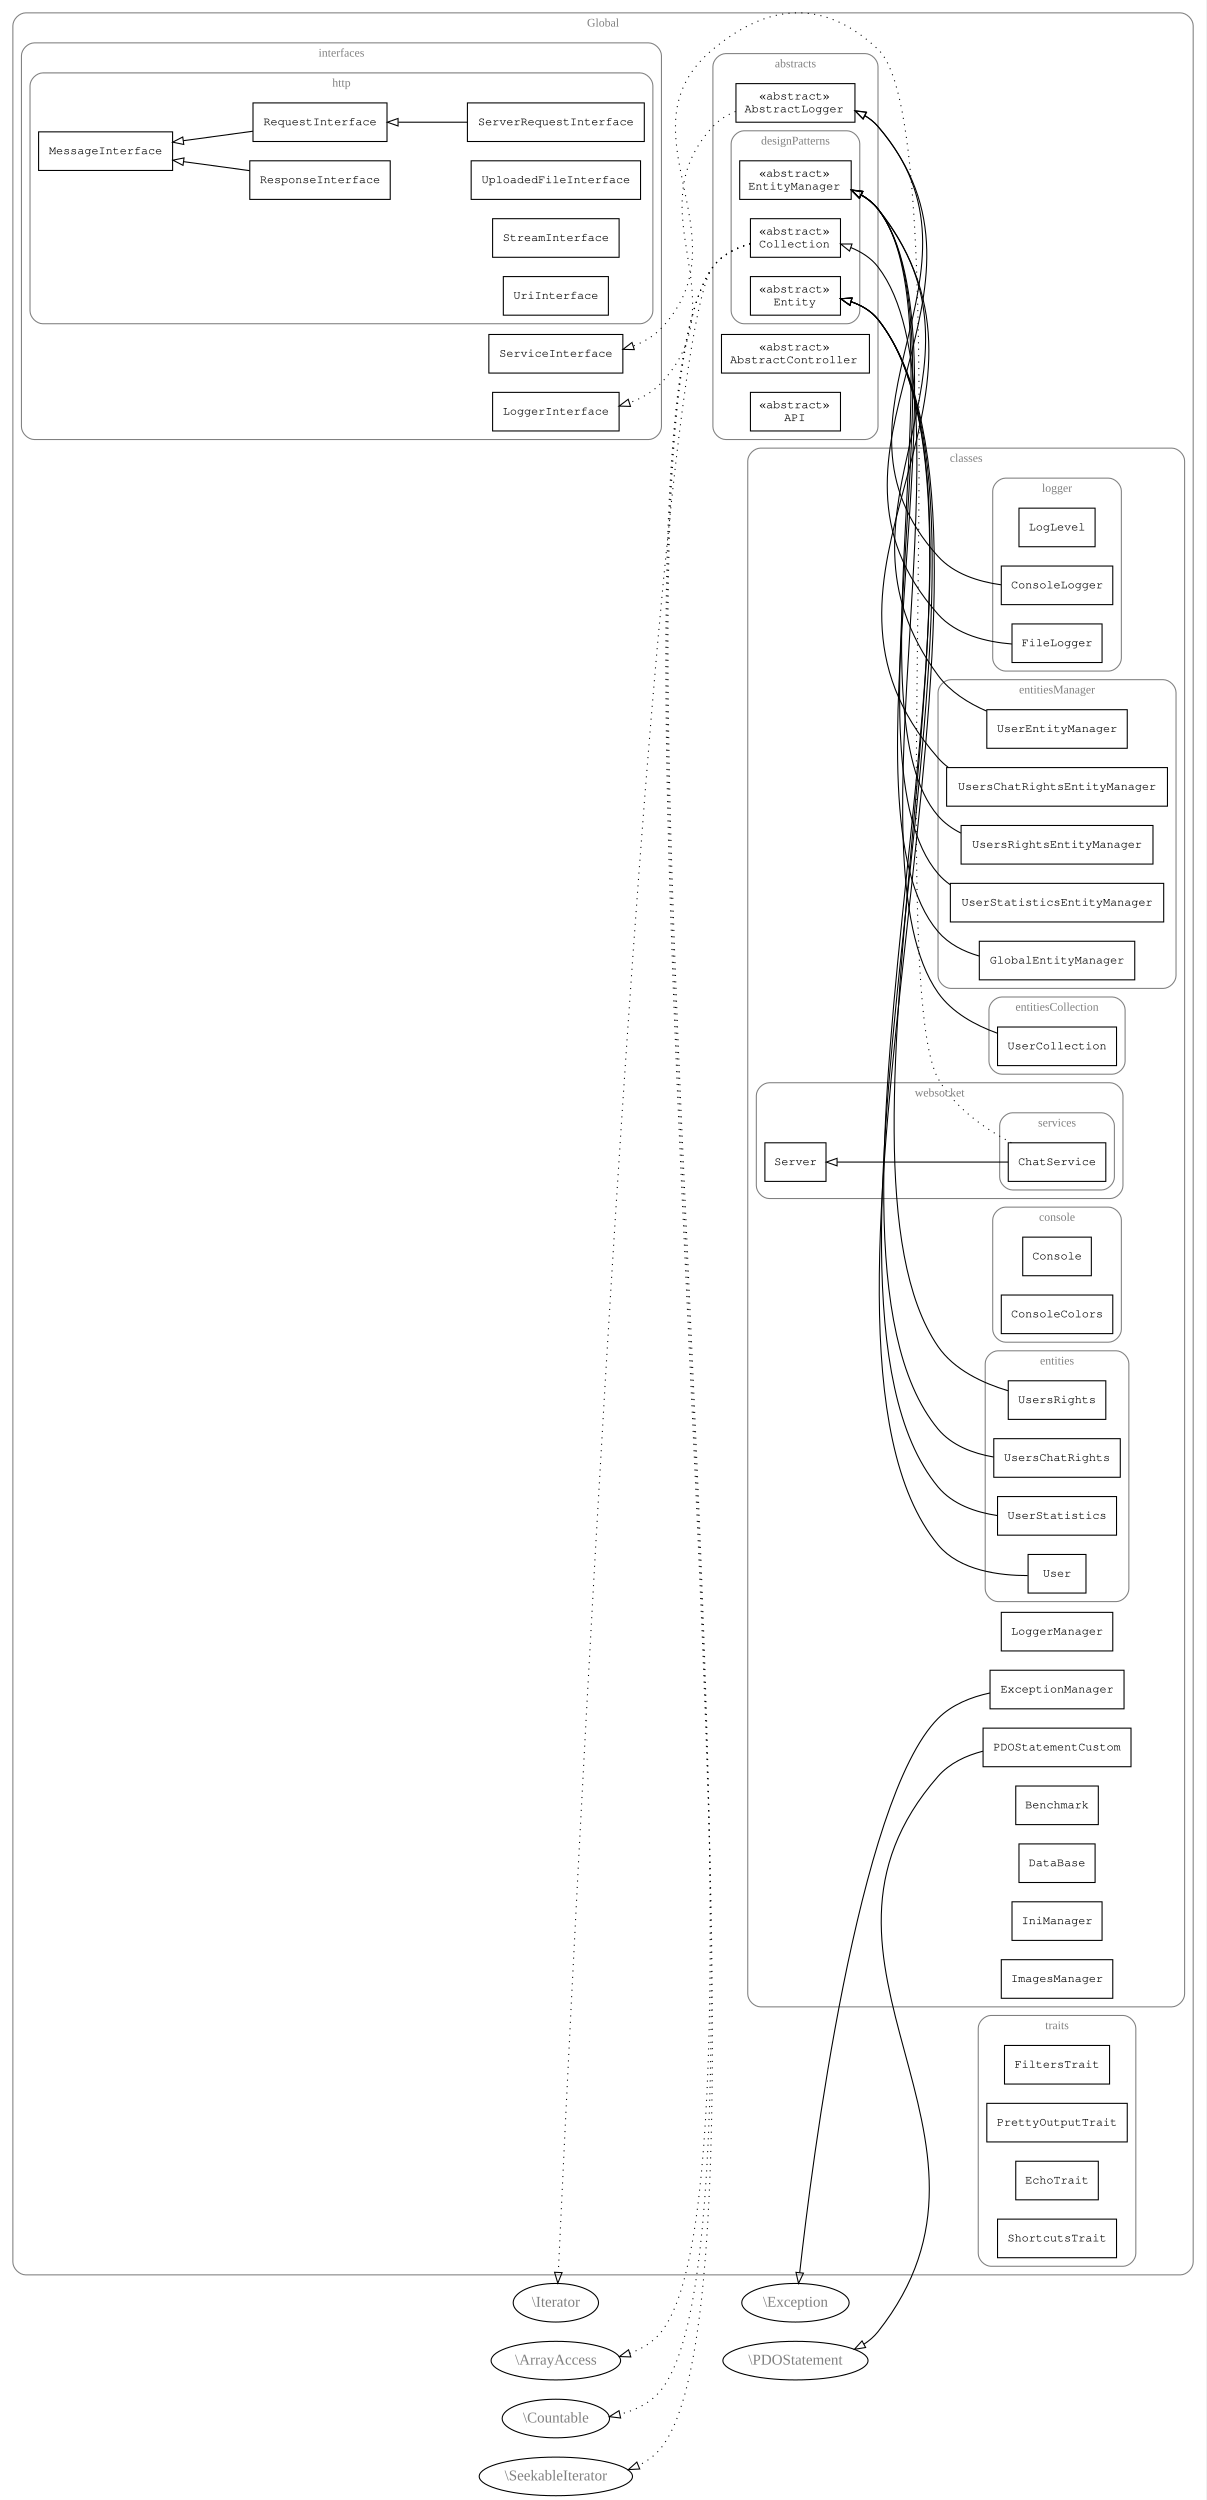
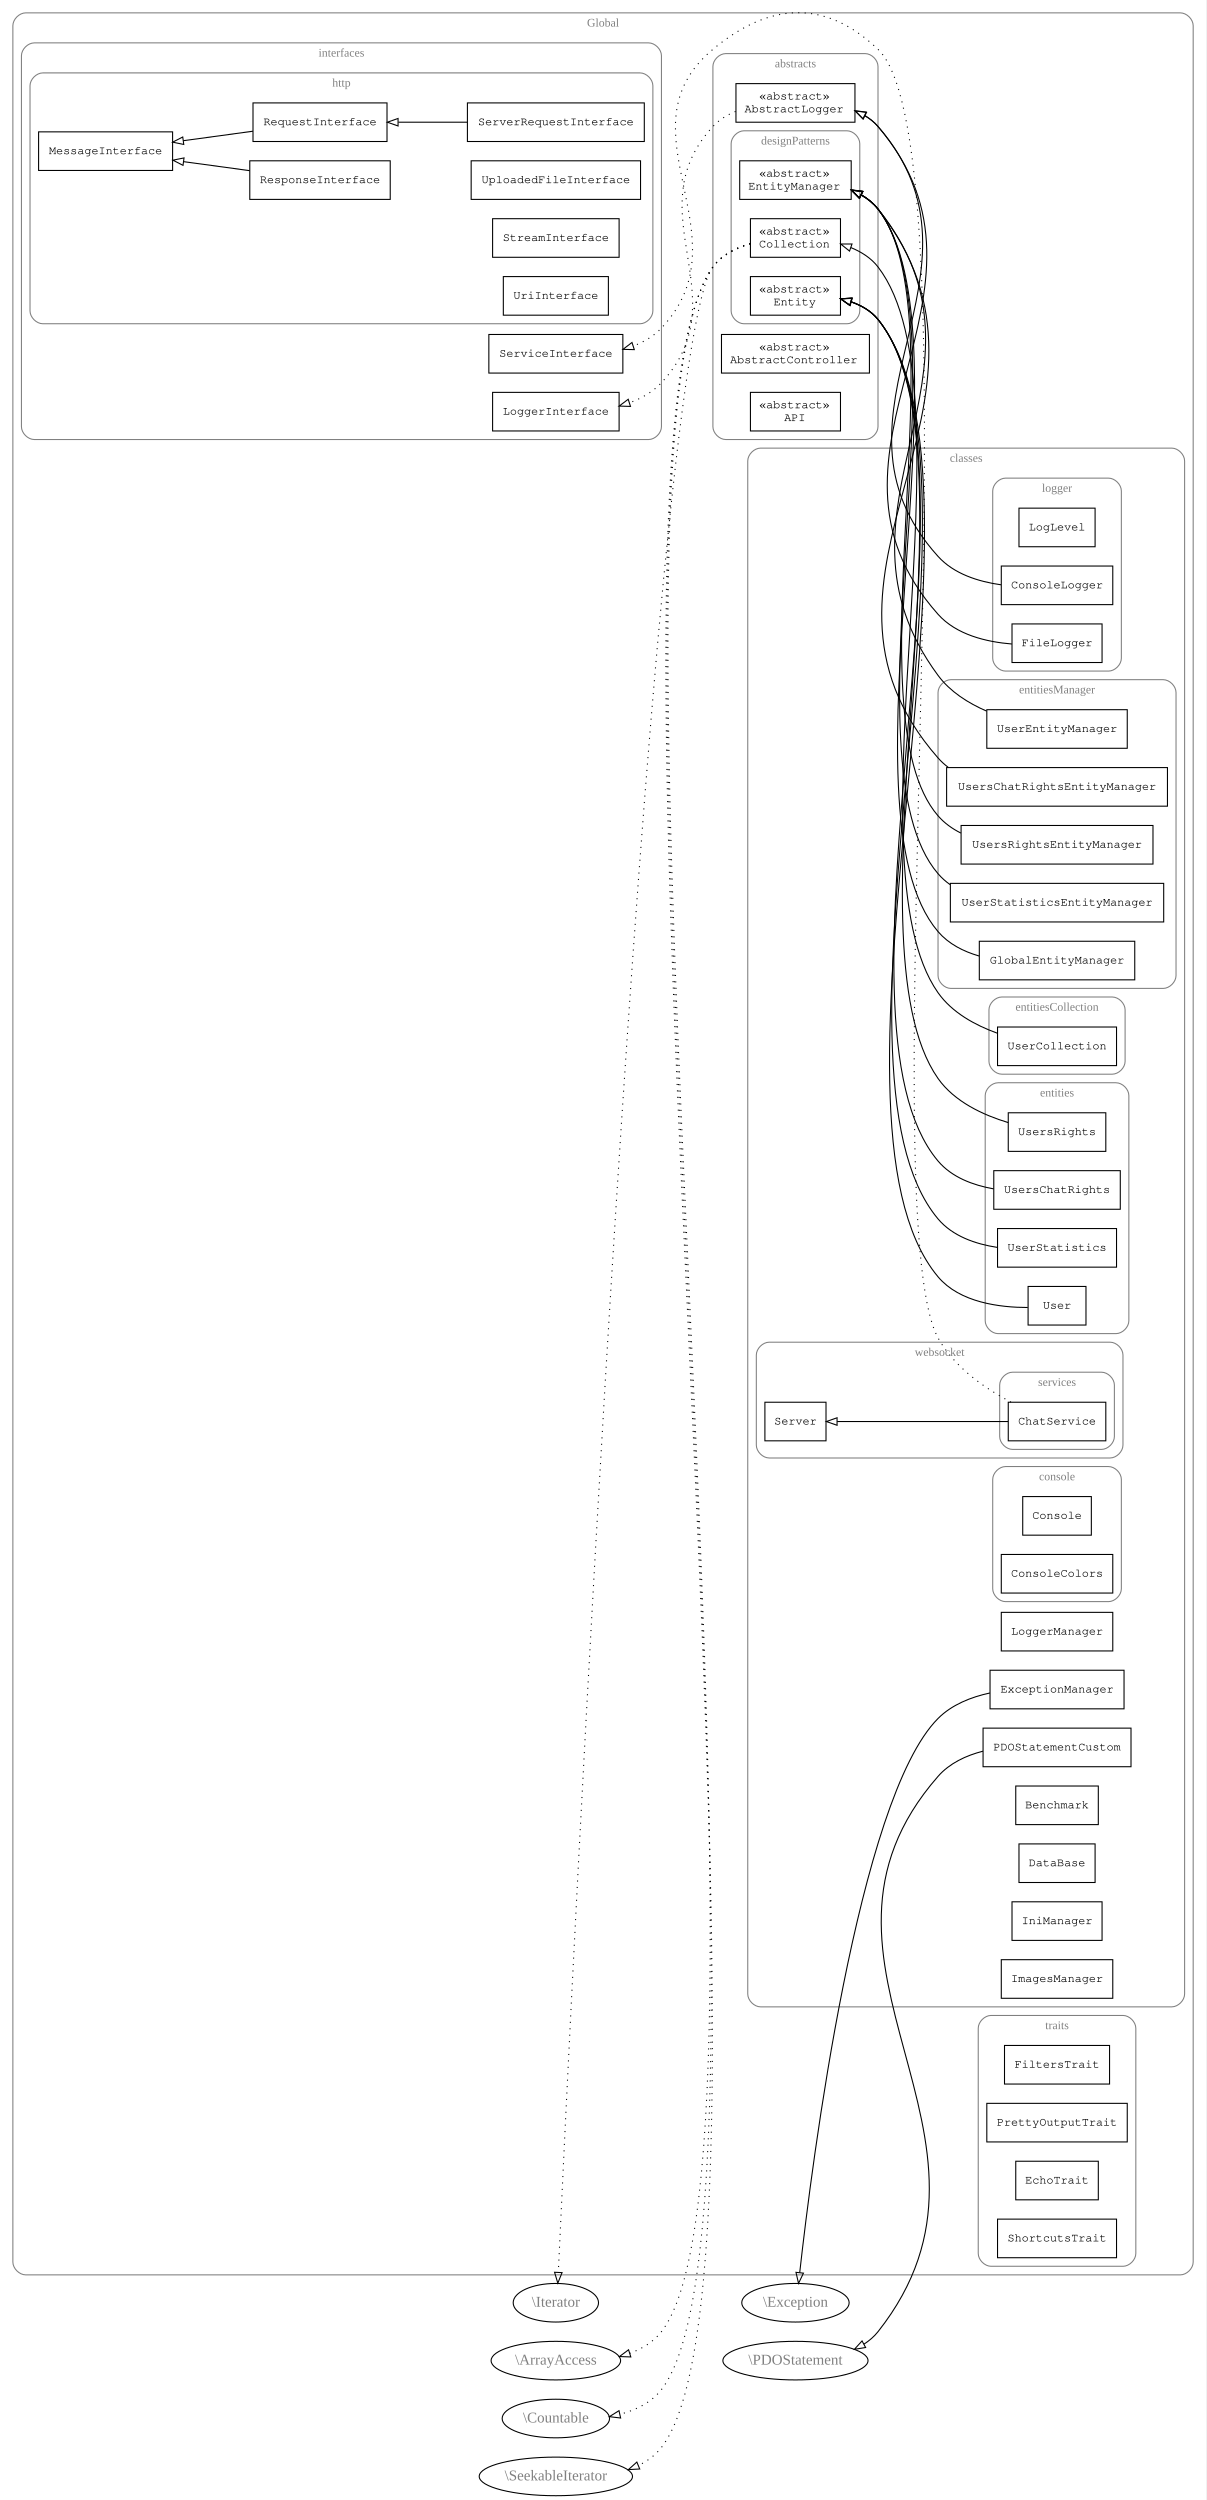
<svg xmlns="http://www.w3.org/2000/svg" width="1125pt" height="2332pt" viewBox="0.00 0.00 1125.00 2332.00">
  <g id="graph0" class="graph" transform="scale(1 1) rotate(0) translate(4 2328)">
    <polygon fill="white" stroke="none" points="-4,4 -4,-2328 1121,-2328 1121,4 -4,4" />
    <g id="clust1" class="cluster">
      <path fill="none" stroke="gray" d="M20,-206C20,-206 1097,-206 1097,-206 1103,-206 1109,-212 1109,-218 1109,-218 1109,-2304 1109,-2304 1109,-2310 1103,-2316 1097,-2316 1097,-2316 20,-2316 20,-2316 14,-2316 8,-2310 8,-2304 8,-2304 8,-218 8,-218 8,-212 14,-206 20,-206" />
      <text text-anchor="middle" x="558.5" y="-2303.2" font-family="Times New Roman,serif" font-size="11.00" fill="gray">Global</text>
    </g>
    <g id="clust2" class="cluster">
      <path fill="none" stroke="gray" d="M705.5,-456C705.5,-456 1089,-456 1089,-456 1095,-456 1101,-462 1101,-468 1101,-468 1101,-1898 1101,-1898 1101,-1904 1095,-1910 1089,-1910 1089,-1910 705.5,-1910 705.5,-1910 699.5,-1910 693.5,-1904 693.5,-1898 693.5,-1898 693.5,-468 693.5,-468 693.5,-462 699.5,-456 705.5,-456" />
      <text text-anchor="middle" x="897.25" y="-1897.2" font-family="Times New Roman,serif" font-size="11.00" fill="gray">classes</text>
    </g>
    <g id="clust4" class="cluster">
      <path fill="none" stroke="gray" d="M934,-1702C934,-1702 1030,-1702 1030,-1702 1036,-1702 1042,-1708 1042,-1714 1042,-1714 1042,-1870 1042,-1870 1042,-1876 1036,-1882 1030,-1882 1030,-1882 934,-1882 934,-1882 928,-1882 922,-1876 922,-1870 922,-1870 922,-1714 922,-1714 922,-1708 928,-1702 934,-1702" />
      <text text-anchor="middle" x="982" y="-1869.2" font-family="Times New Roman,serif" font-size="11.00" fill="gray">logger</text>
    </g>
    <g id="clust5" class="cluster">
-       <path fill="none" stroke="gray" d="M713.5,-1210C713.5,-1210 1031.5,-1210 1031.5,-1210 1037.5,-1210 1043.5,-1216 1043.5,-1222 1043.5,-1222 1043.5,-1306 1043.5,-1306 1043.5,-1312 1037.5,-1318 1031.5,-1318 1031.5,-1318 713.5,-1318 713.5,-1318 707.5,-1318 701.5,-1312 701.5,-1306 701.5,-1306 701.5,-1222 701.5,-1222 701.5,-1216 707.5,-1210 713.5,-1210" />
-       <text text-anchor="middle" x="872.5" y="-1305.2" font-family="Times New Roman,serif" font-size="11.00" fill="gray">websocket</text>
+       <path fill="none" stroke="gray" d="M713.5,-968C713.5,-968 1031.5,-968 1031.5,-968 1037.5,-968 1043.5,-974 1043.5,-980 1043.5,-980 1043.5,-1064 1043.5,-1064 1043.5,-1070 1037.5,-1076 1031.5,-1076 1031.5,-1076 713.5,-1076 713.5,-1076 707.5,-1076 701.5,-1070 701.5,-1064 701.5,-1064 701.5,-980 701.5,-980 701.5,-974 707.5,-968 713.5,-968" />
+       <text text-anchor="middle" x="872.5" y="-1063.2" font-family="Times New Roman,serif" font-size="11.00" fill="gray">websocket</text>
    </g>
    <g id="clust6" class="cluster">
-       <path fill="none" stroke="gray" d="M940.5,-1218C940.5,-1218 1023.5,-1218 1023.5,-1218 1029.5,-1218 1035.5,-1224 1035.5,-1230 1035.5,-1230 1035.5,-1278 1035.5,-1278 1035.5,-1284 1029.5,-1290 1023.5,-1290 1023.5,-1290 940.5,-1290 940.5,-1290 934.5,-1290 928.5,-1284 928.5,-1278 928.5,-1278 928.5,-1230 928.5,-1230 928.5,-1224 934.5,-1218 940.5,-1218" />
-       <text text-anchor="middle" x="982" y="-1277.2" font-family="Times New Roman,serif" font-size="11.00" fill="gray">services</text>
+       <path fill="none" stroke="gray" d="M940.5,-976C940.5,-976 1023.5,-976 1023.5,-976 1029.5,-976 1035.5,-982 1035.5,-988 1035.5,-988 1035.5,-1036 1035.5,-1036 1035.5,-1042 1029.5,-1048 1023.5,-1048 1023.5,-1048 940.5,-1048 940.5,-1048 934.5,-1048 928.5,-1042 928.5,-1036 928.5,-1036 928.5,-988 928.5,-988 928.5,-982 934.5,-976 940.5,-976" />
+       <text text-anchor="middle" x="982" y="-1035.2" font-family="Times New Roman,serif" font-size="11.00" fill="gray">services</text>
    </g>
    <g id="clust3" class="cluster">
      <path fill="none" stroke="gray" d="M883,-1406C883,-1406 1081,-1406 1081,-1406 1087,-1406 1093,-1412 1093,-1418 1093,-1418 1093,-1682 1093,-1682 1093,-1688 1087,-1694 1081,-1694 1081,-1694 883,-1694 883,-1694 877,-1694 871,-1688 871,-1682 871,-1682 871,-1418 871,-1418 871,-1412 877,-1406 883,-1406" />
      <text text-anchor="middle" x="982" y="-1681.2" font-family="Times New Roman,serif" font-size="11.00" fill="gray">entitiesManager</text>
    </g>
    <g id="clust9" class="cluster">
      <path fill="none" stroke="gray" d="M930.5,-1326C930.5,-1326 1033.5,-1326 1033.5,-1326 1039.5,-1326 1045.5,-1332 1045.5,-1338 1045.5,-1338 1045.5,-1386 1045.5,-1386 1045.5,-1392 1039.5,-1398 1033.5,-1398 1033.5,-1398 930.5,-1398 930.5,-1398 924.5,-1398 918.5,-1392 918.5,-1386 918.5,-1386 918.5,-1338 918.5,-1338 918.5,-1332 924.5,-1326 930.5,-1326" />
      <text text-anchor="middle" x="982" y="-1385.2" font-family="Times New Roman,serif" font-size="11.00" fill="gray">entitiesCollection</text>
    </g>
+     <g id="clust8" class="cluster">
+       <path fill="none" stroke="gray" d="M927,-1084C927,-1084 1037,-1084 1037,-1084 1043,-1084 1049,-1090 1049,-1096 1049,-1096 1049,-1306 1049,-1306 1049,-1312 1043,-1318 1037,-1318 1037,-1318 927,-1318 927,-1318 921,-1318 915,-1312 915,-1306 915,-1306 915,-1096 915,-1096 915,-1090 921,-1084 927,-1084" />
+       <text text-anchor="middle" x="982" y="-1305.2" font-family="Times New Roman,serif" font-size="11.00" fill="gray">entities</text>
+     </g>
    <g id="clust7" class="cluster">
-       <path fill="none" stroke="gray" d="M934,-1076C934,-1076 1030,-1076 1030,-1076 1036,-1076 1042,-1082 1042,-1088 1042,-1088 1042,-1190 1042,-1190 1042,-1196 1036,-1202 1030,-1202 1030,-1202 934,-1202 934,-1202 928,-1202 922,-1196 922,-1190 922,-1190 922,-1088 922,-1088 922,-1082 928,-1076 934,-1076" />
-       <text text-anchor="middle" x="982" y="-1189.2" font-family="Times New Roman,serif" font-size="11.00" fill="gray">console</text>
-     </g>
-     <g id="clust8" class="cluster">
-       <path fill="none" stroke="gray" d="M927,-834C927,-834 1037,-834 1037,-834 1043,-834 1049,-840 1049,-846 1049,-846 1049,-1056 1049,-1056 1049,-1062 1043,-1068 1037,-1068 1037,-1068 927,-1068 927,-1068 921,-1068 915,-1062 915,-1056 915,-1056 915,-846 915,-846 915,-840 921,-834 927,-834" />
-       <text text-anchor="middle" x="982" y="-1055.2" font-family="Times New Roman,serif" font-size="11.00" fill="gray">entities</text>
+       <path fill="none" stroke="gray" d="M934,-834C934,-834 1030,-834 1030,-834 1036,-834 1042,-840 1042,-846 1042,-846 1042,-948 1042,-948 1042,-954 1036,-960 1030,-960 1030,-960 934,-960 934,-960 928,-960 922,-954 922,-948 922,-948 922,-846 922,-846 922,-840 928,-834 934,-834" />
+       <text text-anchor="middle" x="982" y="-947.2" font-family="Times New Roman,serif" font-size="11.00" fill="gray">console</text>
    </g>
    <g id="clust10" class="cluster">
      <path fill="none" stroke="gray" d="M28,-1918C28,-1918 601,-1918 601,-1918 607,-1918 613,-1924 613,-1930 613,-1930 613,-2276 613,-2276 613,-2282 607,-2288 601,-2288 601,-2288 28,-2288 28,-2288 22,-2288 16,-2282 16,-2276 16,-2276 16,-1930 16,-1930 16,-1924 22,-1918 28,-1918" />
      <text text-anchor="middle" x="314.5" y="-2275.2" font-family="Times New Roman,serif" font-size="11.00" fill="gray">interfaces</text>
    </g>
    <g id="clust11" class="cluster">
      <path fill="none" stroke="gray" d="M36,-2026C36,-2026 593,-2026 593,-2026 599,-2026 605,-2032 605,-2038 605,-2038 605,-2248 605,-2248 605,-2254 599,-2260 593,-2260 593,-2260 36,-2260 36,-2260 30,-2260 24,-2254 24,-2248 24,-2248 24,-2038 24,-2038 24,-2032 30,-2026 36,-2026" />
      <text text-anchor="middle" x="314.5" y="-2247.2" font-family="Times New Roman,serif" font-size="11.00" fill="gray">http</text>
    </g>
    <g id="clust12" class="cluster">
      <path fill="none" stroke="gray" d="M920.5,-214C920.5,-214 1043.5,-214 1043.5,-214 1049.5,-214 1055.5,-220 1055.5,-226 1055.5,-226 1055.5,-436 1055.5,-436 1055.5,-442 1049.5,-448 1043.5,-448 1043.5,-448 920.5,-448 920.5,-448 914.5,-448 908.5,-442 908.5,-436 908.5,-436 908.5,-226 908.5,-226 908.5,-220 914.5,-214 920.5,-214" />
      <text text-anchor="middle" x="982" y="-435.2" font-family="Times New Roman,serif" font-size="11.00" fill="gray">traits</text>
    </g>
    <g id="clust13" class="cluster">
      <path fill="none" stroke="gray" d="M673,-1918C673,-1918 803,-1918 803,-1918 809,-1918 815,-1924 815,-1930 815,-1930 815,-2266 815,-2266 815,-2272 809,-2278 803,-2278 803,-2278 673,-2278 673,-2278 667,-2278 661,-2272 661,-2266 661,-2266 661,-1930 661,-1930 661,-1924 667,-1918 673,-1918" />
      <text text-anchor="middle" x="738" y="-2265.2" font-family="Times New Roman,serif" font-size="11.00" fill="gray">abstracts</text>
    </g>
    <g id="clust14" class="cluster">
      <path fill="none" stroke="gray" d="M690,-2026C690,-2026 786,-2026 786,-2026 792,-2026 798,-2032 798,-2038 798,-2038 798,-2194 798,-2194 798,-2200 792,-2206 786,-2206 786,-2206 690,-2206 690,-2206 684,-2206 678,-2200 678,-2194 678,-2194 678,-2038 678,-2038 678,-2032 684,-2026 690,-2026" />
      <text text-anchor="middle" x="738" y="-2193.2" font-family="Times New Roman,serif" font-size="11.00" fill="gray">designPatterns</text>
    </g>
    <g id="node1" class="node">
      <polygon fill="none" stroke="black" points="1047.5,-1666 916.5,-1666 916.5,-1630 1047.5,-1630 1047.5,-1666" />
      <text text-anchor="middle" x="982" y="-1645.2" font-family="Courier,monospace" font-size="11.00">UserEntityManager</text>
    </g>
    <g id="node40" class="node">
      <polygon fill="none" stroke="black" points="790,-2178 686,-2178 686,-2142 790,-2142 790,-2178" />
      <text text-anchor="start" x="704" y="-2163.2" font-family="Courier,monospace" font-size="11.00">«abstract»</text>
      <text text-anchor="start" x="694" y="-2151.2" font-family="Courier,monospace" font-size="11.00">EntityManager</text>
    </g>
    <g id="edge1" class="edge">
      <path fill="none" stroke="black" d="M916.375,-1664.65C899.141,-1672.12 882.216,-1682.81 871,-1698 755.2,-1854.8 937.378,-1981.27 815,-2133 810.688,-2138.35 805.239,-2142.63 799.247,-2146.07" />
      <polygon fill="none" stroke="black" points="797.588,-2142.99 790.147,-2150.53 800.667,-2149.28 797.588,-2142.99" />
    </g>
    <g id="node2" class="node">
      <polygon fill="none" stroke="black" points="1085,-1612 879,-1612 879,-1576 1085,-1576 1085,-1612" />
      <text text-anchor="middle" x="982" y="-1591.2" font-family="Courier,monospace" font-size="11.00">UsersChatRightsEntityManager</text>
    </g>
    <g id="edge13" class="edge">
      <path fill="none" stroke="black" d="M880.444,-1612.28C877.024,-1614.85 873.851,-1617.75 871,-1621 720.141,-1793.17 957.006,-1953.46 815,-2133 810.74,-2138.39 805.322,-2142.7 799.347,-2146.15" />
      <polygon fill="none" stroke="black" points="797.691,-2143.07 790.264,-2150.62 800.782,-2149.35 797.691,-2143.07" />
    </g>
    <g id="node3" class="node">
      <polygon fill="none" stroke="black" points="1071.5,-1558 892.5,-1558 892.5,-1522 1071.5,-1522 1071.5,-1558" />
      <text text-anchor="middle" x="982" y="-1537.2" font-family="Courier,monospace" font-size="11.00">UsersRightsEntityManager</text>
    </g>
    <g id="edge19" class="edge">
      <path fill="none" stroke="black" d="M892.342,-1550.9C884.274,-1554.92 876.926,-1560.17 871,-1567 788.196,-1662.49 892.895,-2033.46 815,-2133 810.767,-2138.41 805.367,-2142.74 799.402,-2146.2" />
      <polygon fill="none" stroke="black" points="797.746,-2143.11 790.328,-2150.67 800.844,-2149.39 797.746,-2143.11" />
    </g>
    <g id="node4" class="node">
      <polygon fill="none" stroke="black" points="1081.5,-1504 882.5,-1504 882.5,-1468 1081.5,-1468 1081.5,-1504" />
      <text text-anchor="middle" x="982" y="-1483.2" font-family="Courier,monospace" font-size="11.00">UserStatisticsEntityManager</text>
    </g>
    <g id="edge20" class="edge">
      <path fill="none" stroke="black" d="M882.244,-1502.83C878.124,-1505.76 874.333,-1509.12 871,-1513 780.817,-1617.9 899.791,-2023.69 815,-2133 810.791,-2138.43 805.404,-2142.76 799.447,-2146.23" />
      <polygon fill="none" stroke="black" points="797.793,-2143.15 790.38,-2150.72 800.896,-2149.42 797.793,-2143.15" />
    </g>
    <g id="node5" class="node">
      <polygon fill="none" stroke="black" points="1054.5,-1450 909.5,-1450 909.5,-1414 1054.5,-1414 1054.5,-1450" />
      <text text-anchor="middle" x="982" y="-1429.2" font-family="Courier,monospace" font-size="11.00">GlobalEntityManager</text>
    </g>
    <g id="edge21" class="edge">
      <path fill="none" stroke="black" d="M909.285,-1436.25C894.697,-1440.45 880.829,-1447.48 871,-1459 773.433,-1573.32 906.692,-2013.92 815,-2133 810.753,-2138.52 805.289,-2142.91 799.24,-2146.4" />
      <polygon fill="none" stroke="black" points="797.476,-2143.37 790.035,-2150.91 800.555,-2149.66 797.476,-2143.37" />
    </g>
    <g id="node6" class="node">
      <polygon fill="none" stroke="black" points="1017.5,-1854 946.5,-1854 946.5,-1818 1017.5,-1818 1017.5,-1854" />
      <text text-anchor="middle" x="982" y="-1833.2" font-family="Courier,monospace" font-size="11.00">LogLevel</text>
    </g>
    <g id="node7" class="node">
      <polygon fill="none" stroke="black" points="1034,-1800 930,-1800 930,-1764 1034,-1764 1034,-1800" />
      <text text-anchor="middle" x="982" y="-1779.2" font-family="Courier,monospace" font-size="11.00">ConsoleLogger</text>
    </g>
    <g id="node41" class="node">
      <polygon fill="none" stroke="black" points="793.5,-2250 682.5,-2250 682.5,-2214 793.5,-2214 793.5,-2250" />
      <text text-anchor="start" x="704" y="-2235.2" font-family="Courier,monospace" font-size="11.00">«abstract»</text>
      <text text-anchor="start" x="690.5" y="-2223.2" font-family="Courier,monospace" font-size="11.00">AbstractLogger</text>
    </g>
    <g id="edge8" class="edge">
      <path fill="none" stroke="black" d="M929.751,-1782.5C908.659,-1785.44 885.76,-1792.65 871,-1809 750.403,-1942.56 932.828,-2073.99 815,-2210 811.547,-2213.99 807.421,-2217.27 802.9,-2219.98" />
      <polygon fill="none" stroke="black" points="801.197,-2216.91 793.795,-2224.49 804.309,-2223.18 801.197,-2216.91" />
    </g>
    <g id="node8" class="node">
      <polygon fill="none" stroke="black" points="1024,-1746 940,-1746 940,-1710 1024,-1710 1024,-1746" />
      <text text-anchor="middle" x="982" y="-1725.2" font-family="Courier,monospace" font-size="11.00">FileLogger</text>
    </g>
    <g id="edge14" class="edge">
      <path fill="none" stroke="black" d="M939.898,-1727.27C916.294,-1729.17 888.042,-1735.81 871,-1755 735.692,-1907.33 947.151,-2054.92 815,-2210 811.525,-2214.08 807.346,-2217.42 802.756,-2220.17" />
      <polygon fill="none" stroke="black" points="800.923,-2217.17 793.503,-2224.73 804.02,-2223.44 800.923,-2217.17" />
    </g>
    <g id="node9" class="node">
-       <polygon fill="none" stroke="black" points="1027.5,-1262 936.5,-1262 936.5,-1226 1027.5,-1226 1027.5,-1262" />
-       <text text-anchor="middle" x="982" y="-1241.2" font-family="Courier,monospace" font-size="11.00">ChatService</text>
+       <polygon fill="none" stroke="black" points="1027.5,-1020 936.5,-1020 936.5,-984 1027.5,-984 1027.5,-1020" />
+       <text text-anchor="middle" x="982" y="-999.2" font-family="Courier,monospace" font-size="11.00">ChatService</text>
    </g>
    <g id="node10" class="node">
-       <polygon fill="none" stroke="black" points="766.5,-1262 709.5,-1262 709.5,-1226 766.5,-1226 766.5,-1262" />
-       <text text-anchor="middle" x="738" y="-1241.2" font-family="Courier,monospace" font-size="11.00">Server</text>
+       <polygon fill="none" stroke="black" points="766.5,-1020 709.5,-1020 709.5,-984 766.5,-984 766.5,-1020" />
+       <text text-anchor="middle" x="738" y="-999.2" font-family="Courier,monospace" font-size="11.00">Server</text>
    </g>
    <g id="edge2" class="edge">
-       <path fill="none" stroke="black" d="M936.331,-1244C890.532,-1244 820.073,-1244 776.906,-1244" />
-       <polygon fill="none" stroke="black" points="776.814,-1240.5 766.814,-1244 776.813,-1247.5 776.814,-1240.5" />
+       <path fill="none" stroke="black" d="M936.331,-1002C890.532,-1002 820.073,-1002 776.906,-1002" />
+       <polygon fill="none" stroke="black" points="776.814,-998.5 766.814,-1002 776.813,-1005.5 776.814,-998.5" />
    </g>
    <g id="node32" class="node">
      <polygon fill="none" stroke="black" points="577,-2016 452,-2016 452,-1980 577,-1980 577,-2016" />
      <text text-anchor="middle" x="514.5" y="-1995.2" font-family="Courier,monospace" font-size="11.00">ServiceInterface</text>
    </g>
    <g id="edge3" class="edge">
-       <path fill="none" stroke="black" stroke-dasharray="1,5" d="M939.399,-1262C914.977,-1274.93 886.038,-1294.87 871,-1322 819.2,-1415.45 892.722,-2208.68 815,-2282 765.213,-2328.97 713.608,-2325.78 661,-2282 570.681,-2206.83 693.613,-2107.5 613,-2022 605.795,-2014.36 596.582,-2008.98 586.704,-2005.23" />
+       <path fill="none" stroke="black" stroke-dasharray="1,5" d="M939.011,-1020.09C914.605,-1032.99 885.823,-1052.88 871,-1080 806.868,-1197.32 911.715,-2189.69 815,-2282 765.489,-2329.26 713.608,-2325.78 661,-2282 570.681,-2206.83 693.613,-2107.5 613,-2022 605.795,-2014.36 596.582,-2008.98 586.704,-2005.23" />
      <polygon fill="none" stroke="black" points="587.666,-2001.87 577.074,-2002.11 585.508,-2008.53 587.666,-2001.87" />
    </g>
    <g id="node11" class="node">
-       <polygon fill="none" stroke="black" points="1014,-1174 950,-1174 950,-1138 1014,-1138 1014,-1174" />
-       <text text-anchor="middle" x="982" y="-1153.2" font-family="Courier,monospace" font-size="11.00">Console</text>
+       <polygon fill="none" stroke="black" points="1014,-932 950,-932 950,-896 1014,-896 1014,-932" />
+       <text text-anchor="middle" x="982" y="-911.2" font-family="Courier,monospace" font-size="11.00">Console</text>
    </g>
    <g id="node12" class="node">
-       <polygon fill="none" stroke="black" points="1034,-1120 930,-1120 930,-1084 1034,-1084 1034,-1120" />
-       <text text-anchor="middle" x="982" y="-1099.2" font-family="Courier,monospace" font-size="11.00">ConsoleColors</text>
+       <polygon fill="none" stroke="black" points="1034,-878 930,-878 930,-842 1034,-842 1034,-878" />
+       <text text-anchor="middle" x="982" y="-857.2" font-family="Courier,monospace" font-size="11.00">ConsoleColors</text>
    </g>
    <g id="node13" class="node">
-       <polygon fill="none" stroke="black" points="1027.5,-1040 936.5,-1040 936.5,-1004 1027.5,-1004 1027.5,-1040" />
-       <text text-anchor="middle" x="982" y="-1019.2" font-family="Courier,monospace" font-size="11.00">UsersRights</text>
+       <polygon fill="none" stroke="black" points="1027.5,-1290 936.5,-1290 936.5,-1254 1027.5,-1254 1027.5,-1290" />
+       <text text-anchor="middle" x="982" y="-1269.2" font-family="Courier,monospace" font-size="11.00">UsersRights</text>
    </g>
    <g id="node39" class="node">
      <polygon fill="none" stroke="black" points="780,-2070 696,-2070 696,-2034 780,-2034 780,-2070" />
      <text text-anchor="start" x="704" y="-2055.2" font-family="Courier,monospace" font-size="11.00">«abstract»</text>
      <text text-anchor="start" x="717.5" y="-2043.2" font-family="Courier,monospace" font-size="11.00">Entity</text>
    </g>
    <g id="edge5" class="edge">
-       <path fill="none" stroke="black" d="M936.278,-1030.72C912.833,-1037.75 885.952,-1050.2 871,-1072 750.364,-1247.85 948.045,-1863.34 815,-2030 808.637,-2037.97 799.572,-2043.17 789.907,-2046.53" />
-       <polygon fill="none" stroke="black" points="788.78,-2043.21 780.12,-2049.32 790.696,-2049.95 788.78,-2043.21" />
+       <path fill="none" stroke="black" d="M936.451,-1280.84C913.06,-1287.91 886.175,-1300.36 871,-1322 780.387,-1451.22 914.726,-1907.68 815,-2030 808.62,-2037.83 799.639,-2042.97 790.076,-2046.33" />
+       <polygon fill="none" stroke="black" points="789.03,-2042.99 780.394,-2049.13 790.973,-2049.71 789.03,-2042.99" />
    </g>
    <g id="node14" class="node">
-       <polygon fill="none" stroke="black" points="1041,-986 923,-986 923,-950 1041,-950 1041,-986" />
-       <text text-anchor="middle" x="982" y="-965.2" font-family="Courier,monospace" font-size="11.00">UsersChatRights</text>
+       <polygon fill="none" stroke="black" points="1041,-1236 923,-1236 923,-1200 1041,-1200 1041,-1236" />
+       <text text-anchor="middle" x="982" y="-1215.2" font-family="Courier,monospace" font-size="11.00">UsersChatRights</text>
    </g>
    <g id="edge6" class="edge">
-       <path fill="none" stroke="black" d="M922.794,-968.891C903.469,-972.281 883.674,-979.709 871,-995 724.014,-1172.34 958.313,-1849.68 815,-2030 808.654,-2037.98 799.596,-2043.19 789.933,-2046.55" />
-       <polygon fill="none" stroke="black" points="788.806,-2043.23 780.146,-2049.34 790.722,-2049.97 788.806,-2043.23" />
+       <path fill="none" stroke="black" d="M922.938,-1219.01C903.628,-1222.41 883.805,-1229.82 871,-1245 758.246,-1378.69 924.985,-1894.03 815,-2030 808.586,-2037.93 799.499,-2043.11 789.83,-2046.47" />
+       <polygon fill="none" stroke="black" points="788.703,-2043.15 780.043,-2049.26 790.62,-2049.88 788.703,-2043.15" />
    </g>
    <g id="node15" class="node">
-       <polygon fill="none" stroke="black" points="1037.5,-932 926.5,-932 926.5,-896 1037.5,-896 1037.5,-932" />
-       <text text-anchor="middle" x="982" y="-911.2" font-family="Courier,monospace" font-size="11.00">UserStatistics</text>
+       <polygon fill="none" stroke="black" points="1037.5,-1182 926.5,-1182 926.5,-1146 1037.5,-1146 1037.5,-1182" />
+       <text text-anchor="middle" x="982" y="-1161.2" font-family="Courier,monospace" font-size="11.00">UserStatistics</text>
    </g>
    <g id="edge7" class="edge">
-       <path fill="none" stroke="black" d="M926.495,-914.268C906.021,-917.336 884.468,-924.707 871,-941 716.616,-1127.77 965.515,-1840.09 815,-2030 808.665,-2037.99 799.611,-2043.2 789.949,-2046.57" />
-       <polygon fill="none" stroke="black" points="788.822,-2043.25 780.162,-2049.35 790.738,-2049.98 788.822,-2043.25" />
+       <path fill="none" stroke="black" d="M926.335,-1164.42C905.965,-1167.52 884.529,-1174.89 871,-1191 750.855,-1334.11 932.181,-1884.45 815,-2030 808.604,-2037.94 799.525,-2043.13 789.857,-2046.49" />
+       <polygon fill="none" stroke="black" points="788.73,-2043.17 780.071,-2049.28 790.647,-2049.91 788.73,-2043.17" />
    </g>
    <g id="node16" class="node">
-       <polygon fill="none" stroke="black" points="1009,-878 955,-878 955,-842 1009,-842 1009,-878" />
-       <text text-anchor="middle" x="982" y="-857.2" font-family="Courier,monospace" font-size="11.00">User</text>
+       <polygon fill="none" stroke="black" points="1009,-1128 955,-1128 955,-1092 1009,-1092 1009,-1128" />
+       <text text-anchor="middle" x="982" y="-1107.2" font-family="Courier,monospace" font-size="11.00">User</text>
    </g>
    <g id="edge9" class="edge">
-       <path fill="none" stroke="black" d="M954.639,-858.302C928.98,-858.247 891.016,-862.725 871,-887 709.218,-1083.21 972.718,-1830.51 815,-2030 808.675,-2038 799.625,-2043.21 789.964,-2046.58" />
-       <polygon fill="none" stroke="black" points="788.837,-2043.26 780.177,-2049.36 790.753,-2049.99 788.837,-2043.26" />
+       <path fill="none" stroke="black" d="M954.709,-1108.36C929.105,-1108.35 891.181,-1112.86 871,-1137 743.461,-1289.54 939.379,-1874.87 815,-2030 808.62,-2037.96 799.548,-2043.15 789.881,-2046.51" />
+       <polygon fill="none" stroke="black" points="788.754,-2043.19 780.095,-2049.3 790.671,-2049.93 788.754,-2043.19" />
    </g>
    <g id="node17" class="node">
      <polygon fill="none" stroke="black" points="1037.5,-1370 926.5,-1370 926.5,-1334 1037.5,-1334 1037.5,-1370" />
      <text text-anchor="middle" x="982" y="-1349.2" font-family="Courier,monospace" font-size="11.00">UserCollection</text>
    </g>
    <g id="node38" class="node">
      <polygon fill="none" stroke="black" points="780,-2124 696,-2124 696,-2088 780,-2088 780,-2124" />
      <text text-anchor="start" x="704" y="-2109.2" font-family="Courier,monospace" font-size="11.00">«abstract»</text>
      <text text-anchor="start" x="704" y="-2097.2" font-family="Courier,monospace" font-size="11.00">Collection</text>
    </g>
    <g id="edge11" class="edge">
      <path fill="none" stroke="black" d="M926.29,-1364.24C905.656,-1371.68 884.041,-1383.47 871,-1402 784.107,-1525.44 907.076,-1959.37 815,-2079 808.593,-2087.32 799.413,-2093.09 789.637,-2097.08" />
      <polygon fill="none" stroke="black" points="788.443,-2093.79 780.153,-2100.39 790.748,-2100.4 788.443,-2093.79" />
    </g>
    <g id="node18" class="node">
      <polygon fill="none" stroke="black" points="1034,-824 930,-824 930,-788 1034,-788 1034,-824" />
      <text text-anchor="middle" x="982" y="-803.2" font-family="Courier,monospace" font-size="11.00">LoggerManager</text>
    </g>
    <g id="node19" class="node">
      <polygon fill="none" stroke="black" points="1044.5,-770 919.5,-770 919.5,-734 1044.5,-734 1044.5,-770" />
      <text text-anchor="middle" x="982" y="-749.2" font-family="Courier,monospace" font-size="11.00">ExceptionManager</text>
    </g>
    <g id="node44" class="node">
      <ellipse fill="none" stroke="black" cx="738" cy="-180" rx="50.091" ry="18" />
      <text text-anchor="middle" x="738" y="-176.3" font-family="Times New Roman,serif" font-size="14.00" fill="gray">\Exception</text>
    </g>
    <g id="edge4" class="edge">
      <path fill="none" stroke="black" d="M919.421,-748.791C901.765,-744.979 883.842,-737.881 871,-725 796.227,-649.997 753.206,-308.821 741.975,-208.084" />
      <polygon fill="none" stroke="black" points="745.445,-207.613 740.874,-198.054 738.487,-208.377 745.445,-207.613" />
    </g>
    <g id="node20" class="node">
      <polygon fill="none" stroke="black" points="1051,-716 913,-716 913,-680 1051,-680 1051,-716" />
      <text text-anchor="middle" x="982" y="-695.2" font-family="Courier,monospace" font-size="11.00">PDOStatementCustom</text>
    </g>
    <g id="node45" class="node">
      <ellipse fill="none" stroke="black" cx="738" cy="-126" rx="67.688" ry="18" />
      <text text-anchor="middle" x="738" y="-122.3" font-family="Times New Roman,serif" font-size="14.00" fill="gray">\PDOStatement</text>
    </g>
    <g id="edge10" class="edge">
      <path fill="none" stroke="black" d="M912.917,-694.501C897.09,-690.438 881.748,-683.282 871,-671 718.503,-496.741 958.537,-334.711 815,-153 811.33,-148.354 806.799,-144.507 801.792,-141.32" />
      <polygon fill="none" stroke="black" points="803.445,-138.235 792.984,-136.557 800.116,-144.392 803.445,-138.235" />
    </g>
    <g id="node21" class="node">
      <polygon fill="none" stroke="black" points="1020.5,-662 943.5,-662 943.5,-626 1020.5,-626 1020.5,-662" />
      <text text-anchor="middle" x="982" y="-641.2" font-family="Courier,monospace" font-size="11.00">Benchmark</text>
    </g>
    <g id="node22" class="node">
      <polygon fill="none" stroke="black" points="1017.5,-608 946.5,-608 946.5,-572 1017.5,-572 1017.5,-608" />
      <text text-anchor="middle" x="982" y="-587.2" font-family="Courier,monospace" font-size="11.00">DataBase</text>
    </g>
    <g id="node23" class="node">
      <polygon fill="none" stroke="black" points="1024,-554 940,-554 940,-518 1024,-518 1024,-554" />
      <text text-anchor="middle" x="982" y="-533.2" font-family="Courier,monospace" font-size="11.00">IniManager</text>
    </g>
    <g id="node24" class="node">
      <polygon fill="none" stroke="black" points="1034,-500 930,-500 930,-464 1034,-464 1034,-500" />
      <text text-anchor="middle" x="982" y="-479.2" font-family="Courier,monospace" font-size="11.00">ImagesManager</text>
    </g>
    <g id="node25" class="node">
      <polygon fill="none" stroke="black" points="597,-2232 432,-2232 432,-2196 597,-2196 597,-2232" />
      <text text-anchor="middle" x="514.5" y="-2211.2" font-family="Courier,monospace" font-size="11.00">ServerRequestInterface</text>
    </g>
    <g id="node26" class="node">
      <polygon fill="none" stroke="black" points="357,-2232 232,-2232 232,-2196 357,-2196 357,-2232" />
      <text text-anchor="middle" x="294.5" y="-2211.2" font-family="Courier,monospace" font-size="11.00">RequestInterface</text>
    </g>
    <g id="edge22" class="edge">
      <path fill="none" stroke="black" d="M431.705,-2214C410.62,-2214 388.085,-2214 367.537,-2214" />
      <polygon fill="none" stroke="black" points="367.31,-2210.5 357.31,-2214 367.31,-2217.5 367.31,-2210.5" />
    </g>
    <g id="node31" class="node">
      <polygon fill="none" stroke="black" points="157,-2205 32,-2205 32,-2169 157,-2169 157,-2205" />
      <text text-anchor="middle" x="94.5" y="-2184.2" font-family="Courier,monospace" font-size="11.00">MessageInterface</text>
    </g>
    <g id="edge23" class="edge">
      <path fill="none" stroke="black" d="M231.937,-2205.61C211.357,-2202.8 188.245,-2199.65 166.975,-2196.75" />
      <polygon fill="none" stroke="black" points="167.406,-2193.27 157.025,-2195.39 166.46,-2200.21 167.406,-2193.27" />
    </g>
    <g id="node27" class="node">
      <polygon fill="none" stroke="black" points="360,-2178 229,-2178 229,-2142 360,-2142 360,-2178" />
      <text text-anchor="middle" x="294.5" y="-2157.2" font-family="Courier,monospace" font-size="11.00">ResponseInterface</text>
    </g>
    <g id="edge24" class="edge">
      <path fill="none" stroke="black" d="M228.941,-2168.8C209.247,-2171.49 187.475,-2174.46 167.33,-2177.2" />
      <polygon fill="none" stroke="black" points="166.712,-2173.76 157.277,-2178.58 167.658,-2180.69 166.712,-2173.76" />
    </g>
    <g id="node28" class="node">
      <polygon fill="none" stroke="black" points="593.5,-2178 435.5,-2178 435.5,-2142 593.5,-2142 593.5,-2178" />
      <text text-anchor="middle" x="514.5" y="-2157.2" font-family="Courier,monospace" font-size="11.00">UploadedFileInterface</text>
    </g>
    <g id="node29" class="node">
      <polygon fill="none" stroke="black" points="573.5,-2124 455.5,-2124 455.5,-2088 573.5,-2088 573.5,-2124" />
      <text text-anchor="middle" x="514.5" y="-2103.2" font-family="Courier,monospace" font-size="11.00">StreamInterface</text>
    </g>
    <g id="node30" class="node">
      <polygon fill="none" stroke="black" points="563.5,-2070 465.5,-2070 465.5,-2034 563.5,-2034 563.5,-2070" />
      <text text-anchor="middle" x="514.5" y="-2049.2" font-family="Courier,monospace" font-size="11.00">UriInterface</text>
    </g>
    <g id="node33" class="node">
      <polygon fill="none" stroke="black" points="573.5,-1962 455.5,-1962 455.5,-1926 573.5,-1926 573.5,-1962" />
      <text text-anchor="middle" x="514.5" y="-1941.2" font-family="Courier,monospace" font-size="11.00">LoggerInterface</text>
    </g>
    <g id="node34" class="node">
      <polygon fill="none" stroke="black" points="1031,-420 933,-420 933,-384 1031,-384 1031,-420" />
      <text text-anchor="middle" x="982" y="-399.2" font-family="Courier,monospace" font-size="11.00">FiltersTrait</text>
    </g>
    <g id="node35" class="node">
      <polygon fill="none" stroke="black" points="1047.5,-366 916.5,-366 916.5,-330 1047.5,-330 1047.5,-366" />
      <text text-anchor="middle" x="982" y="-345.2" font-family="Courier,monospace" font-size="11.00">PrettyOutputTrait</text>
    </g>
    <g id="node36" class="node">
      <polygon fill="none" stroke="black" points="1020.5,-312 943.5,-312 943.5,-276 1020.5,-276 1020.5,-312" />
      <text text-anchor="middle" x="982" y="-291.2" font-family="Courier,monospace" font-size="11.00">EchoTrait</text>
    </g>
    <g id="node37" class="node">
      <polygon fill="none" stroke="black" points="1037.5,-258 926.5,-258 926.5,-222 1037.5,-222 1037.5,-258" />
      <text text-anchor="middle" x="982" y="-237.2" font-family="Courier,monospace" font-size="11.00">ShortcutsTrait</text>
    </g>
    <g id="node46" class="node">
      <ellipse fill="none" stroke="black" cx="514.5" cy="-180" rx="39.794" ry="18" />
      <text text-anchor="middle" x="514.5" y="-176.3" font-family="Times New Roman,serif" font-size="14.00" fill="gray">\Iterator</text>
    </g>
    <g id="edge15" class="edge">
      <path fill="none" stroke="black" stroke-dasharray="1,5" d="M695.81,-2100.41C682.696,-2096.54 669.422,-2090.01 661,-2079 601.49,-2001.2 527.466,-439.956 516.803,-208.561" />
      <polygon fill="none" stroke="black" points="520.286,-208.104 516.33,-198.275 513.293,-208.425 520.286,-208.104" />
    </g>
    <g id="node47" class="node">
      <ellipse fill="none" stroke="black" cx="514.5" cy="-126" rx="60.389" ry="18" />
      <text text-anchor="middle" x="514.5" y="-122.3" font-family="Times New Roman,serif" font-size="14.00" fill="gray">\ArrayAccess</text>
    </g>
    <g id="edge16" class="edge">
      <path fill="none" stroke="black" stroke-dasharray="1,5" d="M695.884,-2100.77C682.612,-2096.94 669.217,-2090.34 661,-2079 535.372,-1905.67 744.717,-321.745 613,-153 605.528,-143.427 594.98,-137.056 583.562,-132.855" />
      <polygon fill="none" stroke="black" points="584.404,-129.451 573.816,-129.814 582.319,-136.133 584.404,-129.451" />
    </g>
    <g id="node48" class="node">
      <ellipse fill="none" stroke="black" cx="514.5" cy="-72" rx="50.091" ry="18" />
      <text text-anchor="middle" x="514.5" y="-68.3" font-family="Times New Roman,serif" font-size="14.00" fill="gray">\Countable</text>
    </g>
    <g id="edge17" class="edge">
      <path fill="none" stroke="black" stroke-dasharray="1,5" d="M695.88,-2100.77C682.607,-2096.94 669.214,-2090.34 661,-2079 531.913,-1900.77 748.349,-272.52 613,-99 603.518,-86.844 589.076,-79.85 574.191,-75.907" />
      <polygon fill="none" stroke="black" points="574.913,-72.482 564.392,-73.733 573.397,-79.316 574.913,-72.482" />
    </g>
    <g id="node49" class="node">
      <ellipse fill="none" stroke="black" cx="514.5" cy="-18" rx="71.487" ry="18" />
      <text text-anchor="middle" x="514.5" y="-14.3" font-family="Times New Roman,serif" font-size="14.00" fill="gray">\SeekableIterator</text>
    </g>
    <g id="edge18" class="edge">
      <path fill="none" stroke="black" stroke-dasharray="1,5" d="M695.876,-2100.78C682.603,-2096.94 669.21,-2090.34 661,-2079 528.453,-1895.87 751.981,-223.294 613,-45 607.29,-37.675 599.78,-32.225 591.456,-28.186" />
      <polygon fill="none" stroke="black" points="592.73,-24.925 582.152,-24.337 590.054,-31.394 592.73,-24.925" />
    </g>
    <g id="edge12" class="edge">
      <path fill="none" stroke="black" stroke-dasharray="1,5" d="M682.147,-2224.05C674.196,-2220.79 666.765,-2216.27 661,-2210 587.657,-2130.26 686.805,-2050.32 613,-1971 604.914,-1962.31 594.303,-1956.33 583.064,-1952.23" />
      <polygon fill="none" stroke="black" points="584.106,-1948.89 573.516,-1949.21 581.995,-1955.56 584.106,-1948.89" />
    </g>
    <g id="node42" class="node">
      <polygon fill="none" stroke="black" points="807,-2016 669,-2016 669,-1980 807,-1980 807,-2016" />
      <text text-anchor="start" x="704" y="-2001.2" font-family="Courier,monospace" font-size="11.00">«abstract»</text>
      <text text-anchor="start" x="677" y="-1989.2" font-family="Courier,monospace" font-size="11.00">AbstractController</text>
    </g>
    <g id="node43" class="node">
      <polygon fill="none" stroke="black" points="780,-1962 696,-1962 696,-1926 780,-1926 780,-1962" />
      <text text-anchor="start" x="704" y="-1947.2" font-family="Courier,monospace" font-size="11.00">«abstract»</text>
      <text text-anchor="start" x="727.5" y="-1935.2" font-family="Courier,monospace" font-size="11.00">API</text>
    </g>
  </g>
</svg>
